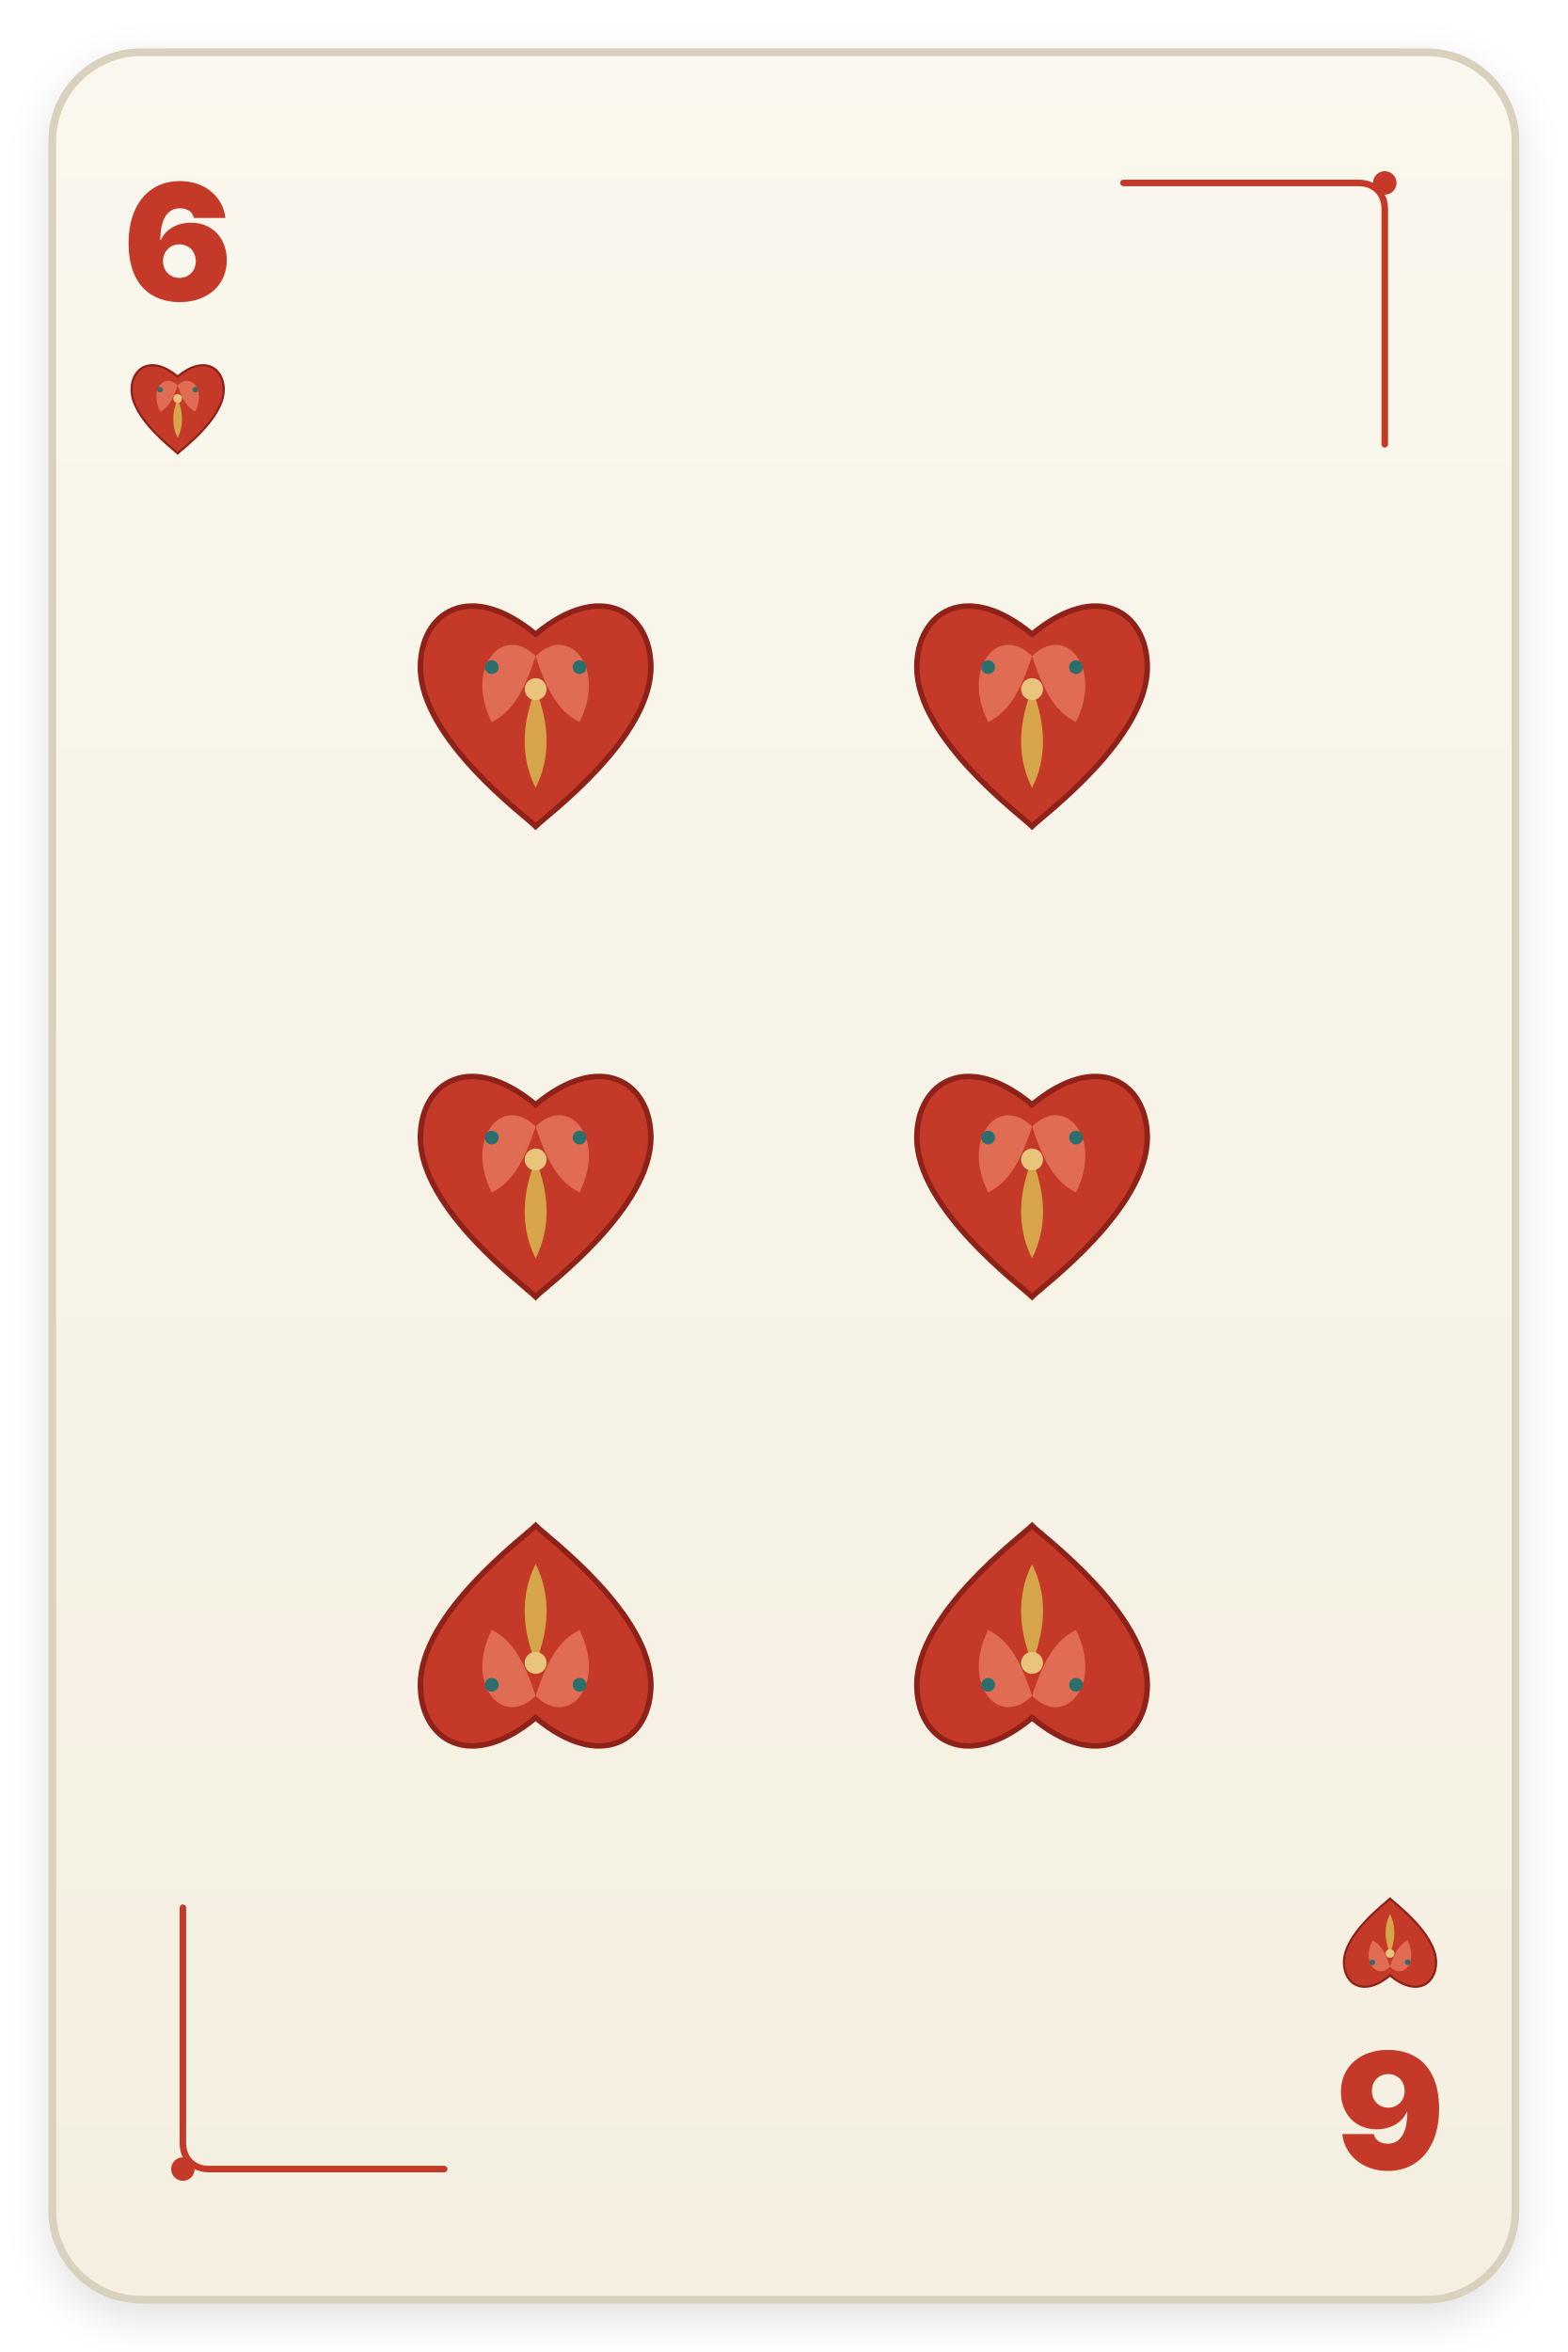
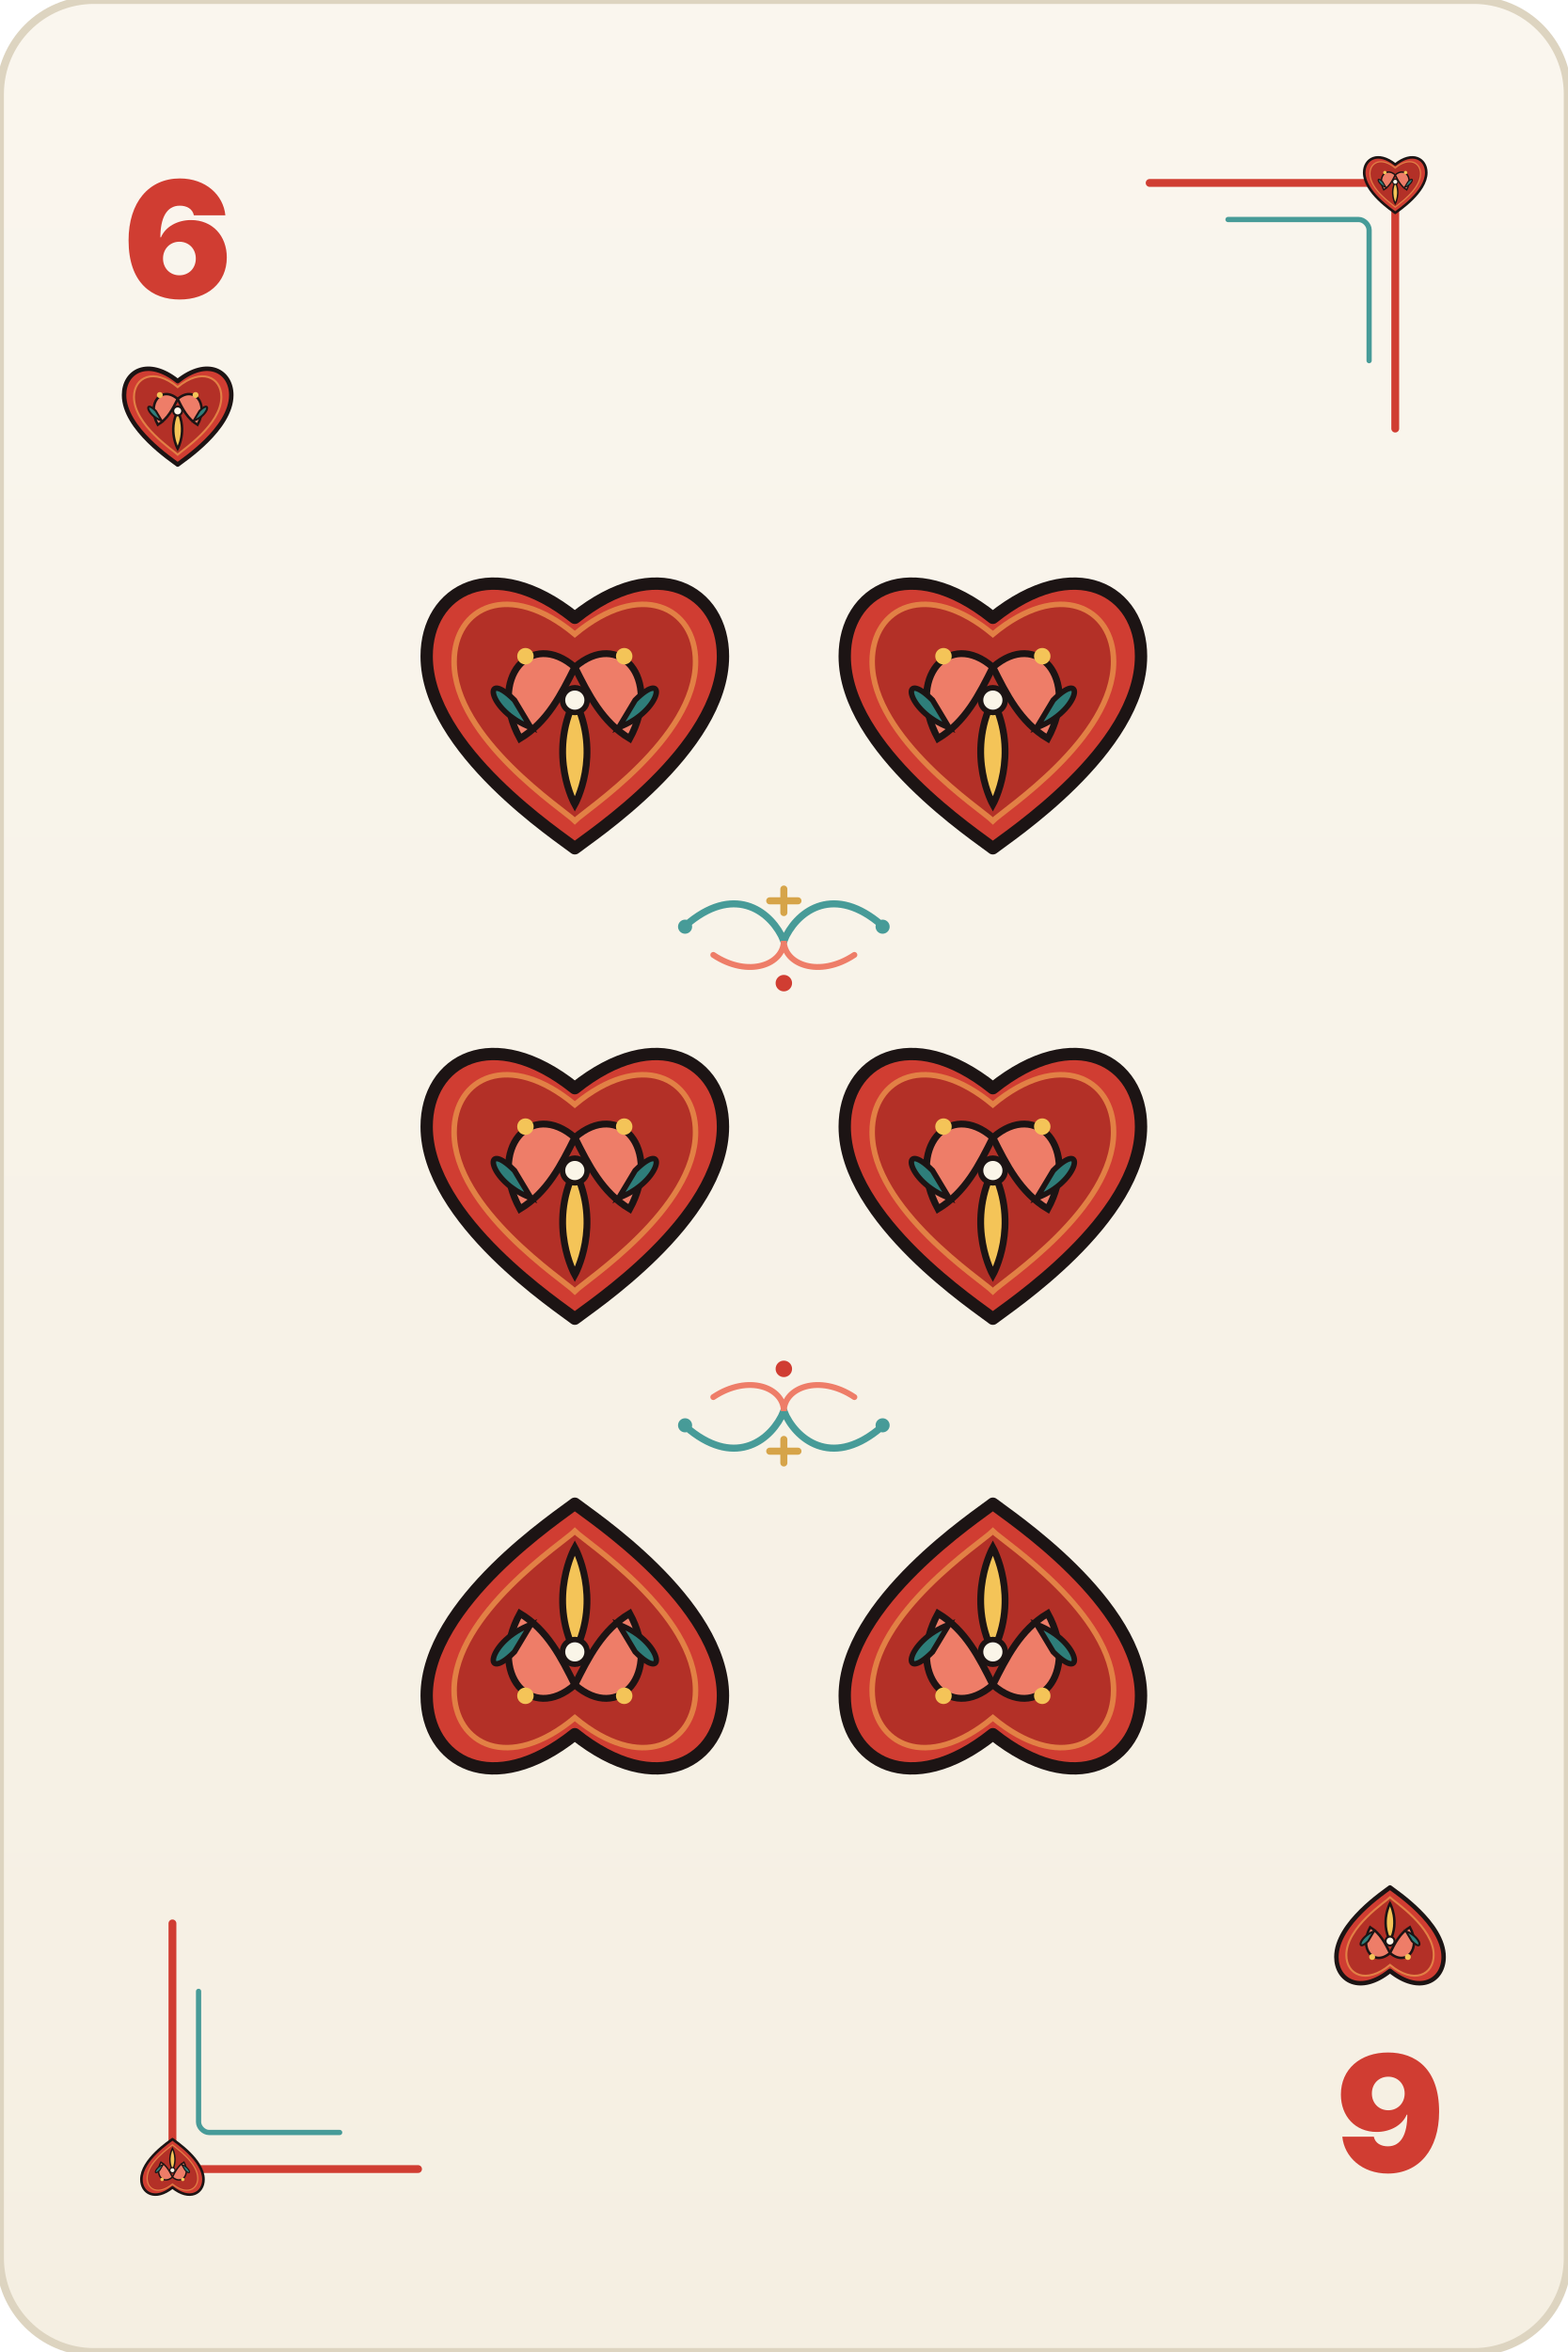
<svg xmlns="http://www.w3.org/2000/svg" width="600" height="900" viewBox="0 0 600 900">
  <defs>
    <linearGradient id="bgGrad" x1="0" y1="0" x2="0" y2="1">
-       <stop offset="0%" stop-color="#FAF7EE" />
-       <stop offset="100%" stop-color="#F4EFE0" />
+       <stop offset="0%" stop-color="#FAF6EE" />
+       <stop offset="100%" stop-color="#F5EFE2" />
    </linearGradient>
-     <filter id="cardShadow" x="-5%" y="-5%" width="110%" height="110%">
-       <feDropShadow dx="0" dy="6" stdDeviation="8" flood-color="#000000" flood-opacity="0.12" />
-     </filter>
  </defs>
-   <rect x="20" y="20" width="560" height="860" rx="34" fill="url(#bgGrad)" stroke="#D8D1BE" stroke-width="3" filter="url(#cardShadow)" />
-   <path d="M 430,70 L 520,70 C 526,70 530,74 530,80 L 530,170" fill="none" stroke="#C53929" stroke-width="2.5" stroke-linecap="round" />
-   <circle cx="530" cy="70" r="4.5" fill="#C53929" />
-   <path d="M 170,830 L 80,830 C 74,830 70,826 70,820 L 70,730" fill="none" stroke="#C53929" stroke-width="2.5" stroke-linecap="round" />
-   <circle cx="70" cy="830" r="4.5" fill="#C53929" />
-   <g transform="translate(68, 60)">
-     <text x="0" y="55" font-family="'system-ui', -apple-system, 'Georgia', serif" font-weight="900" font-size="62" fill="#C53929" text-anchor="middle">6</text>
-     <g transform="translate(0, 95) scale(0.42) ">
-       <path d="M 0,44 C -4,40 -42,12 -42,-14 C -42,-34 -24,-46 0,-26 C 24,-46 42,-34 42,-14 C 42,12 4,40 0,44 Z" fill="#C53929" stroke="#8F2218" stroke-width="2" />
-       <path d="M 0,-18 C -12,-30 -26,-14 -16,6 C -8,2 -4,-6 0,-18 Z" fill="#E06D53" />
-       <path d="M 0,-18 C 12,-30 26,-14 16,6 C 8,2 4,-6 0,-18 Z" fill="#E06D53" />
-       <path d="M 0,-6 Q -8,14 0,30 Q 8,14 0,-6 Z" fill="#D6A449" />
-       <circle cx="0" cy="-6" r="4" fill="#E8C57A" />
-       <circle cx="-16" cy="-14" r="2.5" fill="#2A6F6D" />
-       <circle cx="16" cy="-14" r="2.5" fill="#2A6F6D" />
+   <rect x="0" y="0" width="600" height="900" rx="36" fill="url(#bgGrad)" stroke="#DDD4C0" stroke-width="3" />
+   <path d="M 440,70 L 524,70 C 530,70 534,74 534,80 L 534,164" fill="none" stroke="#D03D32" stroke-width="3" stroke-linecap="round" />
+   <path d="M 470,84 L 520,84 C 522,84 524,86 524,88 L 524,138" fill="none" stroke="#479B98" stroke-width="2" stroke-linecap="round" />
+   <g transform="translate(534, 70) scale(0.22) ">
+     <path d="M 0,52 C -5,48 -54,16 -54,-18 C -54,-42 -30,-56 0,-32 C 30,-56 54,-42 54,-18 C 54,16 5,48 0,52 Z" fill="#D03D32" stroke="#1C1414" stroke-width="4.5" stroke-linejoin="round" />
+     <path d="M 0,42 C -4,38 -44,12 -44,-16 C -44,-36 -24,-46 0,-26 C 24,-46 44,-36 44,-16 C 44,12 4,38 0,42 Z" fill="#96241C" stroke="#F4C458" stroke-width="2" opacity="0.5" />
+     <path d="M 0,-14 C -16,-28 -32,-10 -20,12 C -10,6 -5,-4 0,-14 Z" fill="#EE7D68" stroke="#1C1414" stroke-width="2.5" />
+     <path d="M 0,-14 C 16,-28 32,-10 20,12 C 10,6 5,-4 0,-14 Z" fill="#EE7D68" stroke="#1C1414" stroke-width="2.5" />
+     <path d="M 0,-2 C -10,18 0,36 0,36 C 0,36 10,18 0,-2 Z" fill="#F4C458" stroke="#1C1414" stroke-width="2.5" />
+     <path d="M -22,-2 C -34,-14 -32,2 -16,8 Z" fill="#2E7E7A" stroke="#1C1414" stroke-width="2" />
+     <path d="M 22,-2 C 34,-14 32,2 16,8 Z" fill="#2E7E7A" stroke="#1C1414" stroke-width="2" />
+     <circle cx="0" cy="-2" r="4.5" fill="#FAF5E8" stroke="#1C1414" stroke-width="2" />
+     <circle cx="-18" cy="-18" r="3" fill="#F4C458" />
+     <circle cx="18" cy="-18" r="3" fill="#F4C458" />
+   </g>
+   <path d="M 160,830 L 76,830 C 70,830 66,826 66,820 L 66,736" fill="none" stroke="#D03D32" stroke-width="3" stroke-linecap="round" />
+   <path d="M 130,816 L 80,816 C 78,816 76,814 76,812 L 76,762" fill="none" stroke="#479B98" stroke-width="2" stroke-linecap="round" />
+   <g transform="translate(66, 830) scale(0.22) rotate(180)">
+     <path d="M 0,52 C -5,48 -54,16 -54,-18 C -54,-42 -30,-56 0,-32 C 30,-56 54,-42 54,-18 C 54,16 5,48 0,52 Z" fill="#D03D32" stroke="#1C1414" stroke-width="4.5" stroke-linejoin="round" />
+     <path d="M 0,42 C -4,38 -44,12 -44,-16 C -44,-36 -24,-46 0,-26 C 24,-46 44,-36 44,-16 C 44,12 4,38 0,42 Z" fill="#96241C" stroke="#F4C458" stroke-width="2" opacity="0.5" />
+     <path d="M 0,-14 C -16,-28 -32,-10 -20,12 C -10,6 -5,-4 0,-14 Z" fill="#EE7D68" stroke="#1C1414" stroke-width="2.5" />
+     <path d="M 0,-14 C 16,-28 32,-10 20,12 C 10,6 5,-4 0,-14 Z" fill="#EE7D68" stroke="#1C1414" stroke-width="2.5" />
+     <path d="M 0,-2 C -10,18 0,36 0,36 C 0,36 10,18 0,-2 Z" fill="#F4C458" stroke="#1C1414" stroke-width="2.5" />
+     <path d="M -22,-2 C -34,-14 -32,2 -16,8 Z" fill="#2E7E7A" stroke="#1C1414" stroke-width="2" />
+     <path d="M 22,-2 C 34,-14 32,2 16,8 Z" fill="#2E7E7A" stroke="#1C1414" stroke-width="2" />
+     <circle cx="0" cy="-2" r="4.5" fill="#FAF5E8" stroke="#1C1414" stroke-width="2" />
+     <circle cx="-18" cy="-18" r="3" fill="#F4C458" />
+     <circle cx="18" cy="-18" r="3" fill="#F4C458" />
+   </g>
+   <g transform="translate(68, 62)">
+     <text x="0" y="52" font-family="-apple-system, system-ui, 'Georgia', serif" font-weight="900" font-size="62" fill="#D03D32" text-anchor="middle">6</text>
+     <g transform="translate(0, 96) scale(0.38) ">
+       <path d="M 0,52 C -5,48 -54,16 -54,-18 C -54,-42 -30,-56 0,-32 C 30,-56 54,-42 54,-18 C 54,16 5,48 0,52 Z" fill="#D03D32" stroke="#1C1414" stroke-width="4.5" stroke-linejoin="round" />
+       <path d="M 0,42 C -4,38 -44,12 -44,-16 C -44,-36 -24,-46 0,-26 C 24,-46 44,-36 44,-16 C 44,12 4,38 0,42 Z" fill="#96241C" stroke="#F4C458" stroke-width="2" opacity="0.5" />
+       <path d="M 0,-14 C -16,-28 -32,-10 -20,12 C -10,6 -5,-4 0,-14 Z" fill="#EE7D68" stroke="#1C1414" stroke-width="2.5" />
+       <path d="M 0,-14 C 16,-28 32,-10 20,12 C 10,6 5,-4 0,-14 Z" fill="#EE7D68" stroke="#1C1414" stroke-width="2.5" />
+       <path d="M 0,-2 C -10,18 0,36 0,36 C 0,36 10,18 0,-2 Z" fill="#F4C458" stroke="#1C1414" stroke-width="2.5" />
+       <path d="M -22,-2 C -34,-14 -32,2 -16,8 Z" fill="#2E7E7A" stroke="#1C1414" stroke-width="2" />
+       <path d="M 22,-2 C 34,-14 32,2 16,8 Z" fill="#2E7E7A" stroke="#1C1414" stroke-width="2" />
+       <circle cx="0" cy="-2" r="4.5" fill="#FAF5E8" stroke="#1C1414" stroke-width="2" />
+       <circle cx="-18" cy="-18" r="3" fill="#F4C458" />
+       <circle cx="18" cy="-18" r="3" fill="#F4C458" />
    </g>
  </g>
-   <g transform="translate(532, 840) rotate(180)">
-     <text x="0" y="55" font-family="'system-ui', -apple-system, 'Georgia', serif" font-weight="900" font-size="62" fill="#C53929" text-anchor="middle">6</text>
-     <g transform="translate(0, 95) scale(0.42) ">
-       <path d="M 0,44 C -4,40 -42,12 -42,-14 C -42,-34 -24,-46 0,-26 C 24,-46 42,-34 42,-14 C 42,12 4,40 0,44 Z" fill="#C53929" stroke="#8F2218" stroke-width="2" />
-       <path d="M 0,-18 C -12,-30 -26,-14 -16,6 C -8,2 -4,-6 0,-18 Z" fill="#E06D53" />
-       <path d="M 0,-18 C 12,-30 26,-14 16,6 C 8,2 4,-6 0,-18 Z" fill="#E06D53" />
-       <path d="M 0,-6 Q -8,14 0,30 Q 8,14 0,-6 Z" fill="#D6A449" />
-       <circle cx="0" cy="-6" r="4" fill="#E8C57A" />
-       <circle cx="-16" cy="-14" r="2.5" fill="#2A6F6D" />
-       <circle cx="16" cy="-14" r="2.5" fill="#2A6F6D" />
+   <g transform="translate(532, 838) rotate(180)">
+     <text x="0" y="52" font-family="-apple-system, system-ui, 'Georgia', serif" font-weight="900" font-size="62" fill="#D03D32" text-anchor="middle">6</text>
+     <g transform="translate(0, 96) scale(0.38) ">
+       <path d="M 0,52 C -5,48 -54,16 -54,-18 C -54,-42 -30,-56 0,-32 C 30,-56 54,-42 54,-18 C 54,16 5,48 0,52 Z" fill="#D03D32" stroke="#1C1414" stroke-width="4.5" stroke-linejoin="round" />
+       <path d="M 0,42 C -4,38 -44,12 -44,-16 C -44,-36 -24,-46 0,-26 C 24,-46 44,-36 44,-16 C 44,12 4,38 0,42 Z" fill="#96241C" stroke="#F4C458" stroke-width="2" opacity="0.5" />
+       <path d="M 0,-14 C -16,-28 -32,-10 -20,12 C -10,6 -5,-4 0,-14 Z" fill="#EE7D68" stroke="#1C1414" stroke-width="2.5" />
+       <path d="M 0,-14 C 16,-28 32,-10 20,12 C 10,6 5,-4 0,-14 Z" fill="#EE7D68" stroke="#1C1414" stroke-width="2.5" />
+       <path d="M 0,-2 C -10,18 0,36 0,36 C 0,36 10,18 0,-2 Z" fill="#F4C458" stroke="#1C1414" stroke-width="2.5" />
+       <path d="M -22,-2 C -34,-14 -32,2 -16,8 Z" fill="#2E7E7A" stroke="#1C1414" stroke-width="2" />
+       <path d="M 22,-2 C 34,-14 32,2 16,8 Z" fill="#2E7E7A" stroke="#1C1414" stroke-width="2" />
+       <circle cx="0" cy="-2" r="4.5" fill="#FAF5E8" stroke="#1C1414" stroke-width="2" />
+       <circle cx="-18" cy="-18" r="3" fill="#F4C458" />
+       <circle cx="18" cy="-18" r="3" fill="#F4C458" />
    </g>
  </g>
-   <g transform="translate(205, 270) scale(1.05) ">
-     <path d="M 0,44 C -4,40 -42,12 -42,-14 C -42,-34 -24,-46 0,-26 C 24,-46 42,-34 42,-14 C 42,12 4,40 0,44 Z" fill="#C53929" stroke="#8F2218" stroke-width="2" />
-     <path d="M 0,-18 C -12,-30 -26,-14 -16,6 C -8,2 -4,-6 0,-18 Z" fill="#E06D53" />
-     <path d="M 0,-18 C 12,-30 26,-14 16,6 C 8,2 4,-6 0,-18 Z" fill="#E06D53" />
-     <path d="M 0,-6 Q -8,14 0,30 Q 8,14 0,-6 Z" fill="#D6A449" />
-     <circle cx="0" cy="-6" r="4" fill="#E8C57A" />
-     <circle cx="-16" cy="-14" r="2.5" fill="#2A6F6D" />
-     <circle cx="16" cy="-14" r="2.5" fill="#2A6F6D" />
+   <g transform="translate(220, 270) scale(1.05) ">
+     <path d="M 0,52 C -5,48 -54,16 -54,-18 C -54,-42 -30,-56 0,-32 C 30,-56 54,-42 54,-18 C 54,16 5,48 0,52 Z" fill="#D03D32" stroke="#1C1414" stroke-width="4.5" stroke-linejoin="round" />
+     <path d="M 0,42 C -4,38 -44,12 -44,-16 C -44,-36 -24,-46 0,-26 C 24,-46 44,-36 44,-16 C 44,12 4,38 0,42 Z" fill="#96241C" stroke="#F4C458" stroke-width="2" opacity="0.5" />
+     <path d="M 0,-14 C -16,-28 -32,-10 -20,12 C -10,6 -5,-4 0,-14 Z" fill="#EE7D68" stroke="#1C1414" stroke-width="2.5" />
+     <path d="M 0,-14 C 16,-28 32,-10 20,12 C 10,6 5,-4 0,-14 Z" fill="#EE7D68" stroke="#1C1414" stroke-width="2.5" />
+     <path d="M 0,-2 C -10,18 0,36 0,36 C 0,36 10,18 0,-2 Z" fill="#F4C458" stroke="#1C1414" stroke-width="2.5" />
+     <path d="M -22,-2 C -34,-14 -32,2 -16,8 Z" fill="#2E7E7A" stroke="#1C1414" stroke-width="2" />
+     <path d="M 22,-2 C 34,-14 32,2 16,8 Z" fill="#2E7E7A" stroke="#1C1414" stroke-width="2" />
+     <circle cx="0" cy="-2" r="4.5" fill="#FAF5E8" stroke="#1C1414" stroke-width="2" />
+     <circle cx="-18" cy="-18" r="3" fill="#F4C458" />
+     <circle cx="18" cy="-18" r="3" fill="#F4C458" />
  </g>
-   <g transform="translate(395, 270) scale(1.05) ">
-     <path d="M 0,44 C -4,40 -42,12 -42,-14 C -42,-34 -24,-46 0,-26 C 24,-46 42,-34 42,-14 C 42,12 4,40 0,44 Z" fill="#C53929" stroke="#8F2218" stroke-width="2" />
-     <path d="M 0,-18 C -12,-30 -26,-14 -16,6 C -8,2 -4,-6 0,-18 Z" fill="#E06D53" />
-     <path d="M 0,-18 C 12,-30 26,-14 16,6 C 8,2 4,-6 0,-18 Z" fill="#E06D53" />
-     <path d="M 0,-6 Q -8,14 0,30 Q 8,14 0,-6 Z" fill="#D6A449" />
-     <circle cx="0" cy="-6" r="4" fill="#E8C57A" />
-     <circle cx="-16" cy="-14" r="2.5" fill="#2A6F6D" />
-     <circle cx="16" cy="-14" r="2.5" fill="#2A6F6D" />
+   <g transform="translate(380, 270) scale(1.05) ">
+     <path d="M 0,52 C -5,48 -54,16 -54,-18 C -54,-42 -30,-56 0,-32 C 30,-56 54,-42 54,-18 C 54,16 5,48 0,52 Z" fill="#D03D32" stroke="#1C1414" stroke-width="4.5" stroke-linejoin="round" />
+     <path d="M 0,42 C -4,38 -44,12 -44,-16 C -44,-36 -24,-46 0,-26 C 24,-46 44,-36 44,-16 C 44,12 4,38 0,42 Z" fill="#96241C" stroke="#F4C458" stroke-width="2" opacity="0.5" />
+     <path d="M 0,-14 C -16,-28 -32,-10 -20,12 C -10,6 -5,-4 0,-14 Z" fill="#EE7D68" stroke="#1C1414" stroke-width="2.5" />
+     <path d="M 0,-14 C 16,-28 32,-10 20,12 C 10,6 5,-4 0,-14 Z" fill="#EE7D68" stroke="#1C1414" stroke-width="2.5" />
+     <path d="M 0,-2 C -10,18 0,36 0,36 C 0,36 10,18 0,-2 Z" fill="#F4C458" stroke="#1C1414" stroke-width="2.5" />
+     <path d="M -22,-2 C -34,-14 -32,2 -16,8 Z" fill="#2E7E7A" stroke="#1C1414" stroke-width="2" />
+     <path d="M 22,-2 C 34,-14 32,2 16,8 Z" fill="#2E7E7A" stroke="#1C1414" stroke-width="2" />
+     <circle cx="0" cy="-2" r="4.5" fill="#FAF5E8" stroke="#1C1414" stroke-width="2" />
+     <circle cx="-18" cy="-18" r="3" fill="#F4C458" />
+     <circle cx="18" cy="-18" r="3" fill="#F4C458" />
  </g>
-   <g transform="translate(205, 450) scale(1.05) ">
-     <path d="M 0,44 C -4,40 -42,12 -42,-14 C -42,-34 -24,-46 0,-26 C 24,-46 42,-34 42,-14 C 42,12 4,40 0,44 Z" fill="#C53929" stroke="#8F2218" stroke-width="2" />
-     <path d="M 0,-18 C -12,-30 -26,-14 -16,6 C -8,2 -4,-6 0,-18 Z" fill="#E06D53" />
-     <path d="M 0,-18 C 12,-30 26,-14 16,6 C 8,2 4,-6 0,-18 Z" fill="#E06D53" />
-     <path d="M 0,-6 Q -8,14 0,30 Q 8,14 0,-6 Z" fill="#D6A449" />
-     <circle cx="0" cy="-6" r="4" fill="#E8C57A" />
-     <circle cx="-16" cy="-14" r="2.5" fill="#2A6F6D" />
-     <circle cx="16" cy="-14" r="2.5" fill="#2A6F6D" />
+   <g transform="translate(220, 450) scale(1.05) ">
+     <path d="M 0,52 C -5,48 -54,16 -54,-18 C -54,-42 -30,-56 0,-32 C 30,-56 54,-42 54,-18 C 54,16 5,48 0,52 Z" fill="#D03D32" stroke="#1C1414" stroke-width="4.5" stroke-linejoin="round" />
+     <path d="M 0,42 C -4,38 -44,12 -44,-16 C -44,-36 -24,-46 0,-26 C 24,-46 44,-36 44,-16 C 44,12 4,38 0,42 Z" fill="#96241C" stroke="#F4C458" stroke-width="2" opacity="0.5" />
+     <path d="M 0,-14 C -16,-28 -32,-10 -20,12 C -10,6 -5,-4 0,-14 Z" fill="#EE7D68" stroke="#1C1414" stroke-width="2.5" />
+     <path d="M 0,-14 C 16,-28 32,-10 20,12 C 10,6 5,-4 0,-14 Z" fill="#EE7D68" stroke="#1C1414" stroke-width="2.5" />
+     <path d="M 0,-2 C -10,18 0,36 0,36 C 0,36 10,18 0,-2 Z" fill="#F4C458" stroke="#1C1414" stroke-width="2.5" />
+     <path d="M -22,-2 C -34,-14 -32,2 -16,8 Z" fill="#2E7E7A" stroke="#1C1414" stroke-width="2" />
+     <path d="M 22,-2 C 34,-14 32,2 16,8 Z" fill="#2E7E7A" stroke="#1C1414" stroke-width="2" />
+     <circle cx="0" cy="-2" r="4.5" fill="#FAF5E8" stroke="#1C1414" stroke-width="2" />
+     <circle cx="-18" cy="-18" r="3" fill="#F4C458" />
+     <circle cx="18" cy="-18" r="3" fill="#F4C458" />
  </g>
-   <g transform="translate(395, 450) scale(1.05) ">
-     <path d="M 0,44 C -4,40 -42,12 -42,-14 C -42,-34 -24,-46 0,-26 C 24,-46 42,-34 42,-14 C 42,12 4,40 0,44 Z" fill="#C53929" stroke="#8F2218" stroke-width="2" />
-     <path d="M 0,-18 C -12,-30 -26,-14 -16,6 C -8,2 -4,-6 0,-18 Z" fill="#E06D53" />
-     <path d="M 0,-18 C 12,-30 26,-14 16,6 C 8,2 4,-6 0,-18 Z" fill="#E06D53" />
-     <path d="M 0,-6 Q -8,14 0,30 Q 8,14 0,-6 Z" fill="#D6A449" />
-     <circle cx="0" cy="-6" r="4" fill="#E8C57A" />
-     <circle cx="-16" cy="-14" r="2.5" fill="#2A6F6D" />
-     <circle cx="16" cy="-14" r="2.5" fill="#2A6F6D" />
+   <g transform="translate(380, 450) scale(1.05) ">
+     <path d="M 0,52 C -5,48 -54,16 -54,-18 C -54,-42 -30,-56 0,-32 C 30,-56 54,-42 54,-18 C 54,16 5,48 0,52 Z" fill="#D03D32" stroke="#1C1414" stroke-width="4.5" stroke-linejoin="round" />
+     <path d="M 0,42 C -4,38 -44,12 -44,-16 C -44,-36 -24,-46 0,-26 C 24,-46 44,-36 44,-16 C 44,12 4,38 0,42 Z" fill="#96241C" stroke="#F4C458" stroke-width="2" opacity="0.5" />
+     <path d="M 0,-14 C -16,-28 -32,-10 -20,12 C -10,6 -5,-4 0,-14 Z" fill="#EE7D68" stroke="#1C1414" stroke-width="2.5" />
+     <path d="M 0,-14 C 16,-28 32,-10 20,12 C 10,6 5,-4 0,-14 Z" fill="#EE7D68" stroke="#1C1414" stroke-width="2.5" />
+     <path d="M 0,-2 C -10,18 0,36 0,36 C 0,36 10,18 0,-2 Z" fill="#F4C458" stroke="#1C1414" stroke-width="2.5" />
+     <path d="M -22,-2 C -34,-14 -32,2 -16,8 Z" fill="#2E7E7A" stroke="#1C1414" stroke-width="2" />
+     <path d="M 22,-2 C 34,-14 32,2 16,8 Z" fill="#2E7E7A" stroke="#1C1414" stroke-width="2" />
+     <circle cx="0" cy="-2" r="4.5" fill="#FAF5E8" stroke="#1C1414" stroke-width="2" />
+     <circle cx="-18" cy="-18" r="3" fill="#F4C458" />
+     <circle cx="18" cy="-18" r="3" fill="#F4C458" />
  </g>
-   <g transform="translate(205, 630) scale(1.05) rotate(180)">
-     <path d="M 0,44 C -4,40 -42,12 -42,-14 C -42,-34 -24,-46 0,-26 C 24,-46 42,-34 42,-14 C 42,12 4,40 0,44 Z" fill="#C53929" stroke="#8F2218" stroke-width="2" />
-     <path d="M 0,-18 C -12,-30 -26,-14 -16,6 C -8,2 -4,-6 0,-18 Z" fill="#E06D53" />
-     <path d="M 0,-18 C 12,-30 26,-14 16,6 C 8,2 4,-6 0,-18 Z" fill="#E06D53" />
-     <path d="M 0,-6 Q -8,14 0,30 Q 8,14 0,-6 Z" fill="#D6A449" />
-     <circle cx="0" cy="-6" r="4" fill="#E8C57A" />
-     <circle cx="-16" cy="-14" r="2.5" fill="#2A6F6D" />
-     <circle cx="16" cy="-14" r="2.5" fill="#2A6F6D" />
+   <g transform="translate(220, 630) scale(1.05) rotate(180)">
+     <path d="M 0,52 C -5,48 -54,16 -54,-18 C -54,-42 -30,-56 0,-32 C 30,-56 54,-42 54,-18 C 54,16 5,48 0,52 Z" fill="#D03D32" stroke="#1C1414" stroke-width="4.5" stroke-linejoin="round" />
+     <path d="M 0,42 C -4,38 -44,12 -44,-16 C -44,-36 -24,-46 0,-26 C 24,-46 44,-36 44,-16 C 44,12 4,38 0,42 Z" fill="#96241C" stroke="#F4C458" stroke-width="2" opacity="0.5" />
+     <path d="M 0,-14 C -16,-28 -32,-10 -20,12 C -10,6 -5,-4 0,-14 Z" fill="#EE7D68" stroke="#1C1414" stroke-width="2.5" />
+     <path d="M 0,-14 C 16,-28 32,-10 20,12 C 10,6 5,-4 0,-14 Z" fill="#EE7D68" stroke="#1C1414" stroke-width="2.5" />
+     <path d="M 0,-2 C -10,18 0,36 0,36 C 0,36 10,18 0,-2 Z" fill="#F4C458" stroke="#1C1414" stroke-width="2.5" />
+     <path d="M -22,-2 C -34,-14 -32,2 -16,8 Z" fill="#2E7E7A" stroke="#1C1414" stroke-width="2" />
+     <path d="M 22,-2 C 34,-14 32,2 16,8 Z" fill="#2E7E7A" stroke="#1C1414" stroke-width="2" />
+     <circle cx="0" cy="-2" r="4.5" fill="#FAF5E8" stroke="#1C1414" stroke-width="2" />
+     <circle cx="-18" cy="-18" r="3" fill="#F4C458" />
+     <circle cx="18" cy="-18" r="3" fill="#F4C458" />
  </g>
-   <g transform="translate(395, 630) scale(1.05) rotate(180)">
-     <path d="M 0,44 C -4,40 -42,12 -42,-14 C -42,-34 -24,-46 0,-26 C 24,-46 42,-34 42,-14 C 42,12 4,40 0,44 Z" fill="#C53929" stroke="#8F2218" stroke-width="2" />
-     <path d="M 0,-18 C -12,-30 -26,-14 -16,6 C -8,2 -4,-6 0,-18 Z" fill="#E06D53" />
-     <path d="M 0,-18 C 12,-30 26,-14 16,6 C 8,2 4,-6 0,-18 Z" fill="#E06D53" />
-     <path d="M 0,-6 Q -8,14 0,30 Q 8,14 0,-6 Z" fill="#D6A449" />
-     <circle cx="0" cy="-6" r="4" fill="#E8C57A" />
-     <circle cx="-16" cy="-14" r="2.5" fill="#2A6F6D" />
-     <circle cx="16" cy="-14" r="2.5" fill="#2A6F6D" />
+   <g transform="translate(380, 630) scale(1.05) rotate(180)">
+     <path d="M 0,52 C -5,48 -54,16 -54,-18 C -54,-42 -30,-56 0,-32 C 30,-56 54,-42 54,-18 C 54,16 5,48 0,52 Z" fill="#D03D32" stroke="#1C1414" stroke-width="4.5" stroke-linejoin="round" />
+     <path d="M 0,42 C -4,38 -44,12 -44,-16 C -44,-36 -24,-46 0,-26 C 24,-46 44,-36 44,-16 C 44,12 4,38 0,42 Z" fill="#96241C" stroke="#F4C458" stroke-width="2" opacity="0.5" />
+     <path d="M 0,-14 C -16,-28 -32,-10 -20,12 C -10,6 -5,-4 0,-14 Z" fill="#EE7D68" stroke="#1C1414" stroke-width="2.5" />
+     <path d="M 0,-14 C 16,-28 32,-10 20,12 C 10,6 5,-4 0,-14 Z" fill="#EE7D68" stroke="#1C1414" stroke-width="2.5" />
+     <path d="M 0,-2 C -10,18 0,36 0,36 C 0,36 10,18 0,-2 Z" fill="#F4C458" stroke="#1C1414" stroke-width="2.5" />
+     <path d="M -22,-2 C -34,-14 -32,2 -16,8 Z" fill="#2E7E7A" stroke="#1C1414" stroke-width="2" />
+     <path d="M 22,-2 C 34,-14 32,2 16,8 Z" fill="#2E7E7A" stroke="#1C1414" stroke-width="2" />
+     <circle cx="0" cy="-2" r="4.5" fill="#FAF5E8" stroke="#1C1414" stroke-width="2" />
+     <circle cx="-18" cy="-18" r="3" fill="#F4C458" />
+     <circle cx="18" cy="-18" r="3" fill="#F4C458" />
+   </g>
+   <g transform="translate(300, 360) scale(0.9) ">
+     <path d="M -40,-8 C -20,-24 -5,-12 0,0 C 5,-12 20,-24 40,-8" fill="none" stroke="#479B98" stroke-width="3" stroke-linecap="round" />
+     <path d="M -30,6 C -15,16 0,10 0,0 C 0,10 15,16 30,6" fill="none" stroke="#EE7D68" stroke-width="2.5" stroke-linecap="round" />
+     <path d="M 0,-12 L 0,-22 M -6,-17 L 6,-17" stroke="#D6A449" stroke-width="3" stroke-linecap="round" />
+     <circle cx="-42" cy="-6" r="3" fill="#479B98" />
+     <circle cx="42" cy="-6" r="3" fill="#479B98" />
+     <circle cx="0" cy="18" r="3.5" fill="#D03D32" />
+   </g>
+   <g transform="translate(300, 540) scale(0.9) rotate(180)">
+     <path d="M -40,-8 C -20,-24 -5,-12 0,0 C 5,-12 20,-24 40,-8" fill="none" stroke="#479B98" stroke-width="3" stroke-linecap="round" />
+     <path d="M -30,6 C -15,16 0,10 0,0 C 0,10 15,16 30,6" fill="none" stroke="#EE7D68" stroke-width="2.5" stroke-linecap="round" />
+     <path d="M 0,-12 L 0,-22 M -6,-17 L 6,-17" stroke="#D6A449" stroke-width="3" stroke-linecap="round" />
+     <circle cx="-42" cy="-6" r="3" fill="#479B98" />
+     <circle cx="42" cy="-6" r="3" fill="#479B98" />
+     <circle cx="0" cy="18" r="3.5" fill="#D03D32" />
  </g>
</svg>
